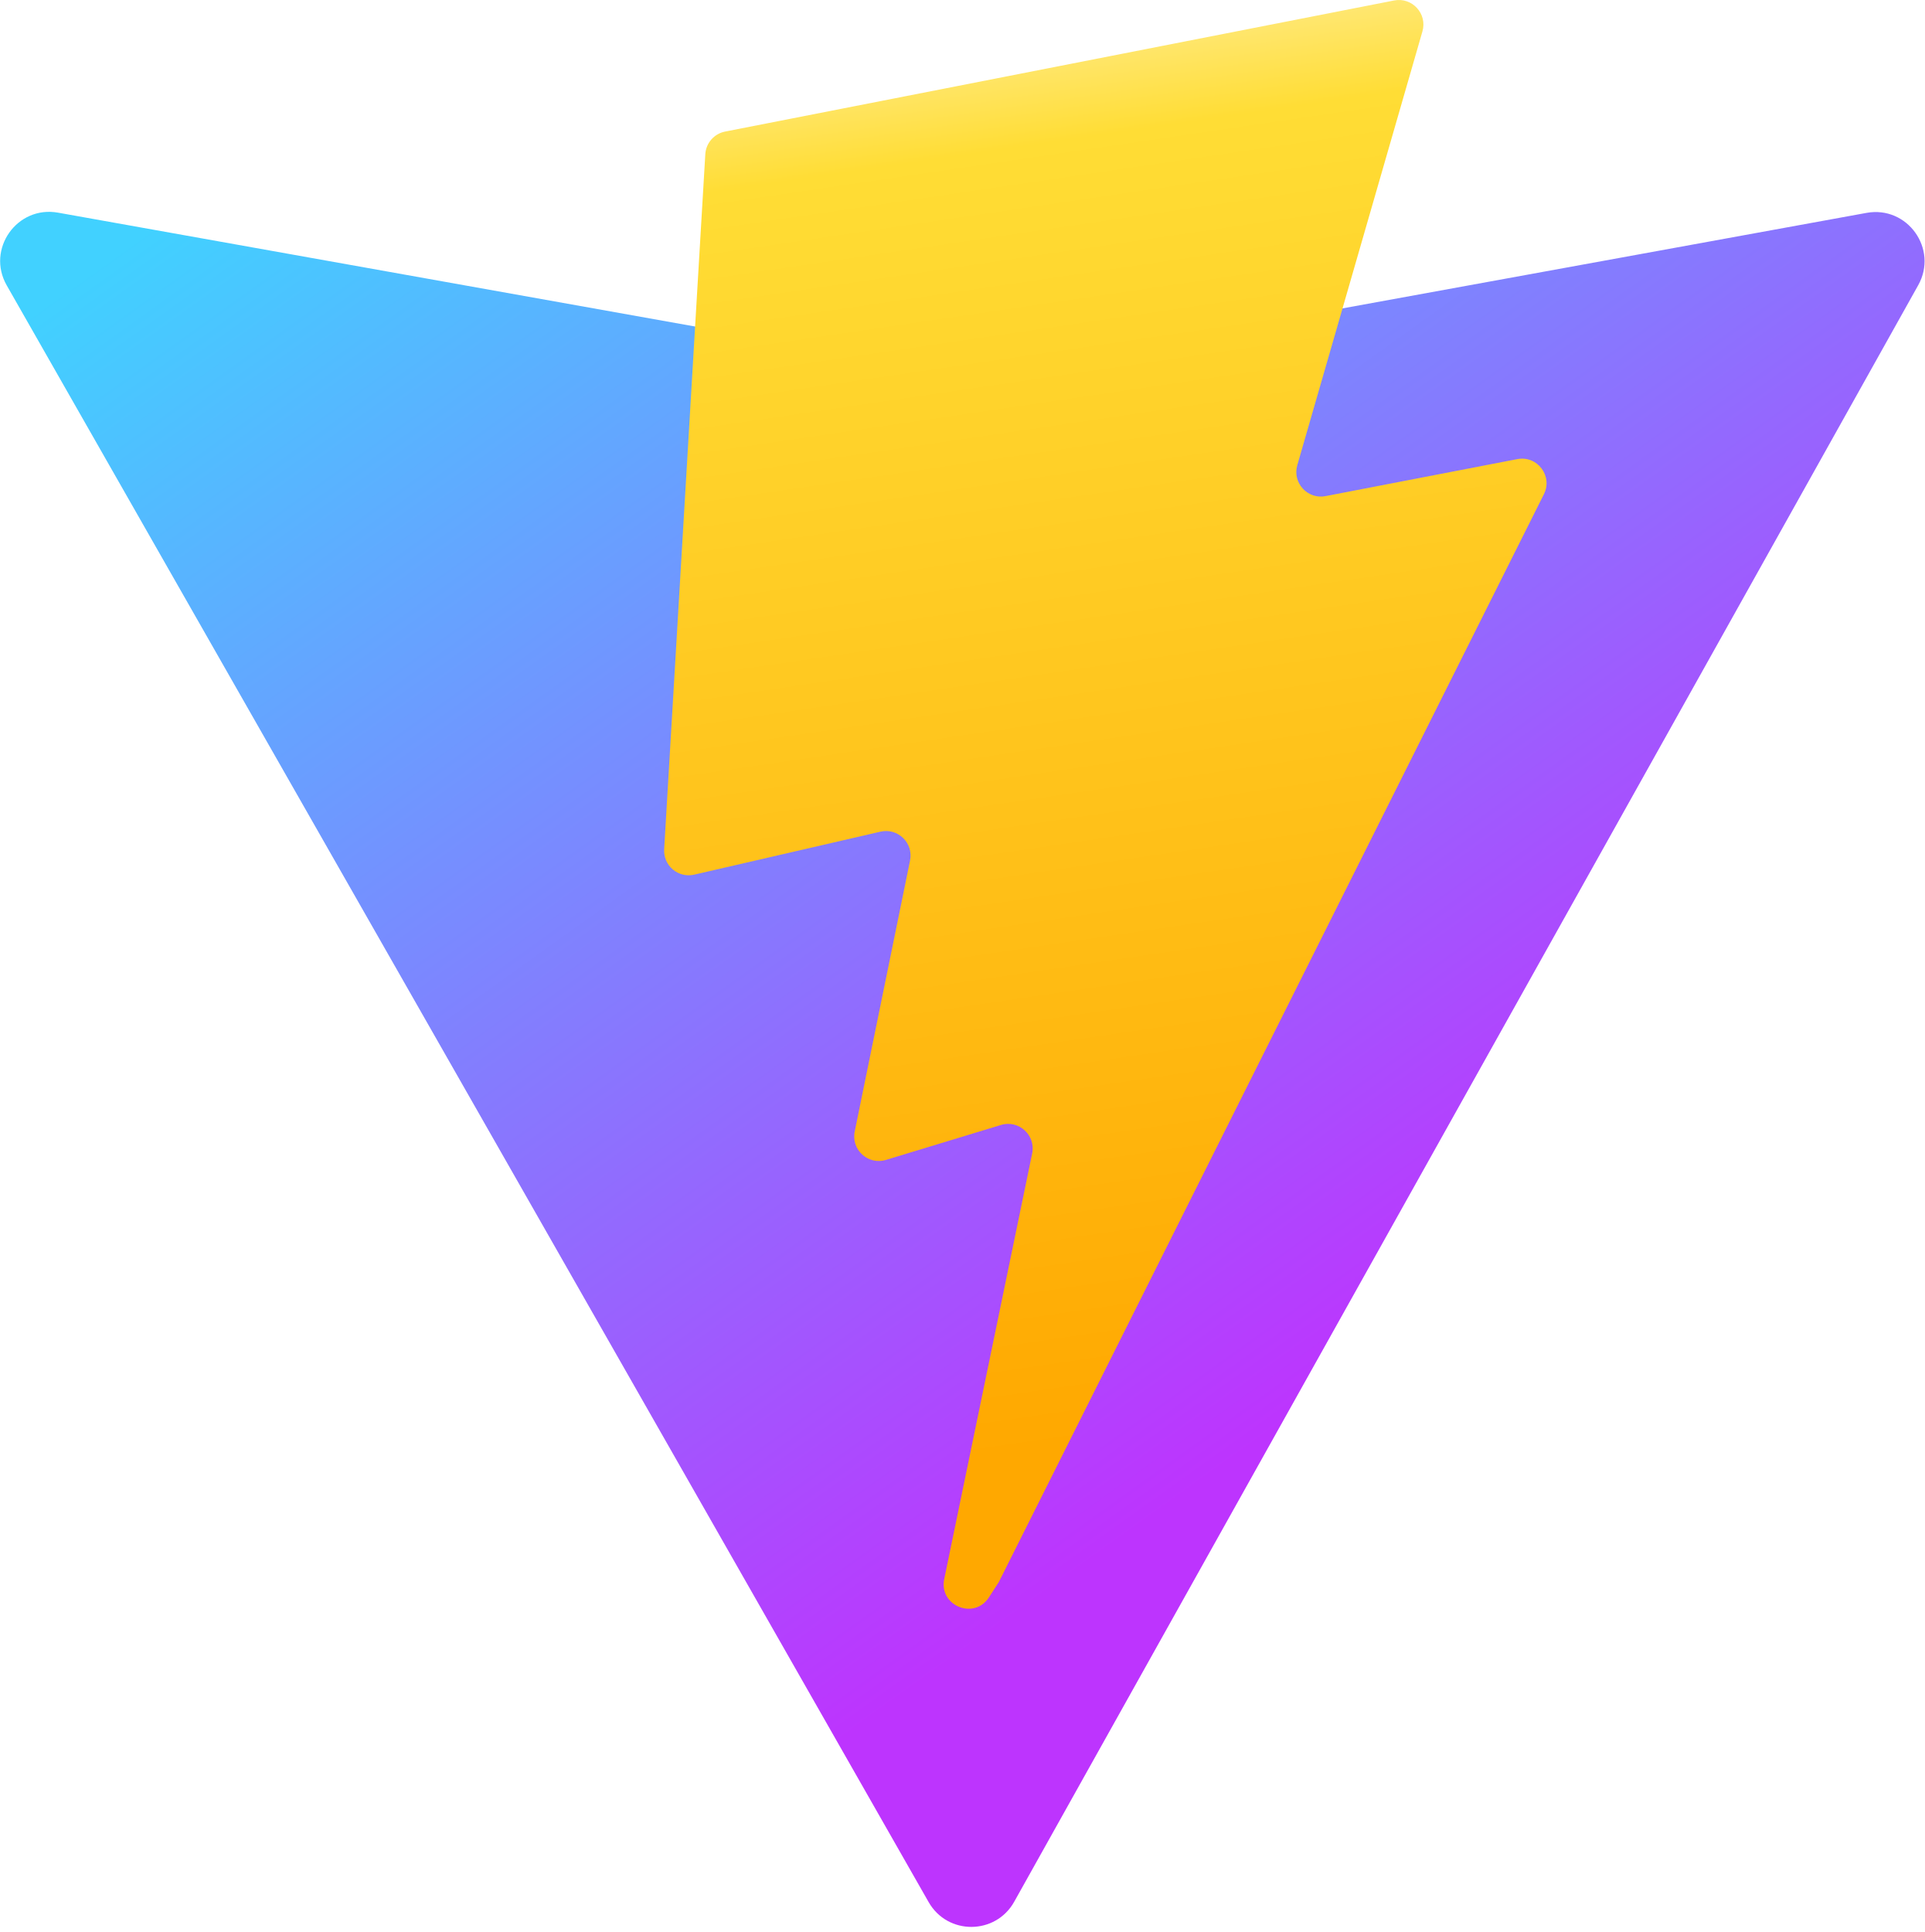
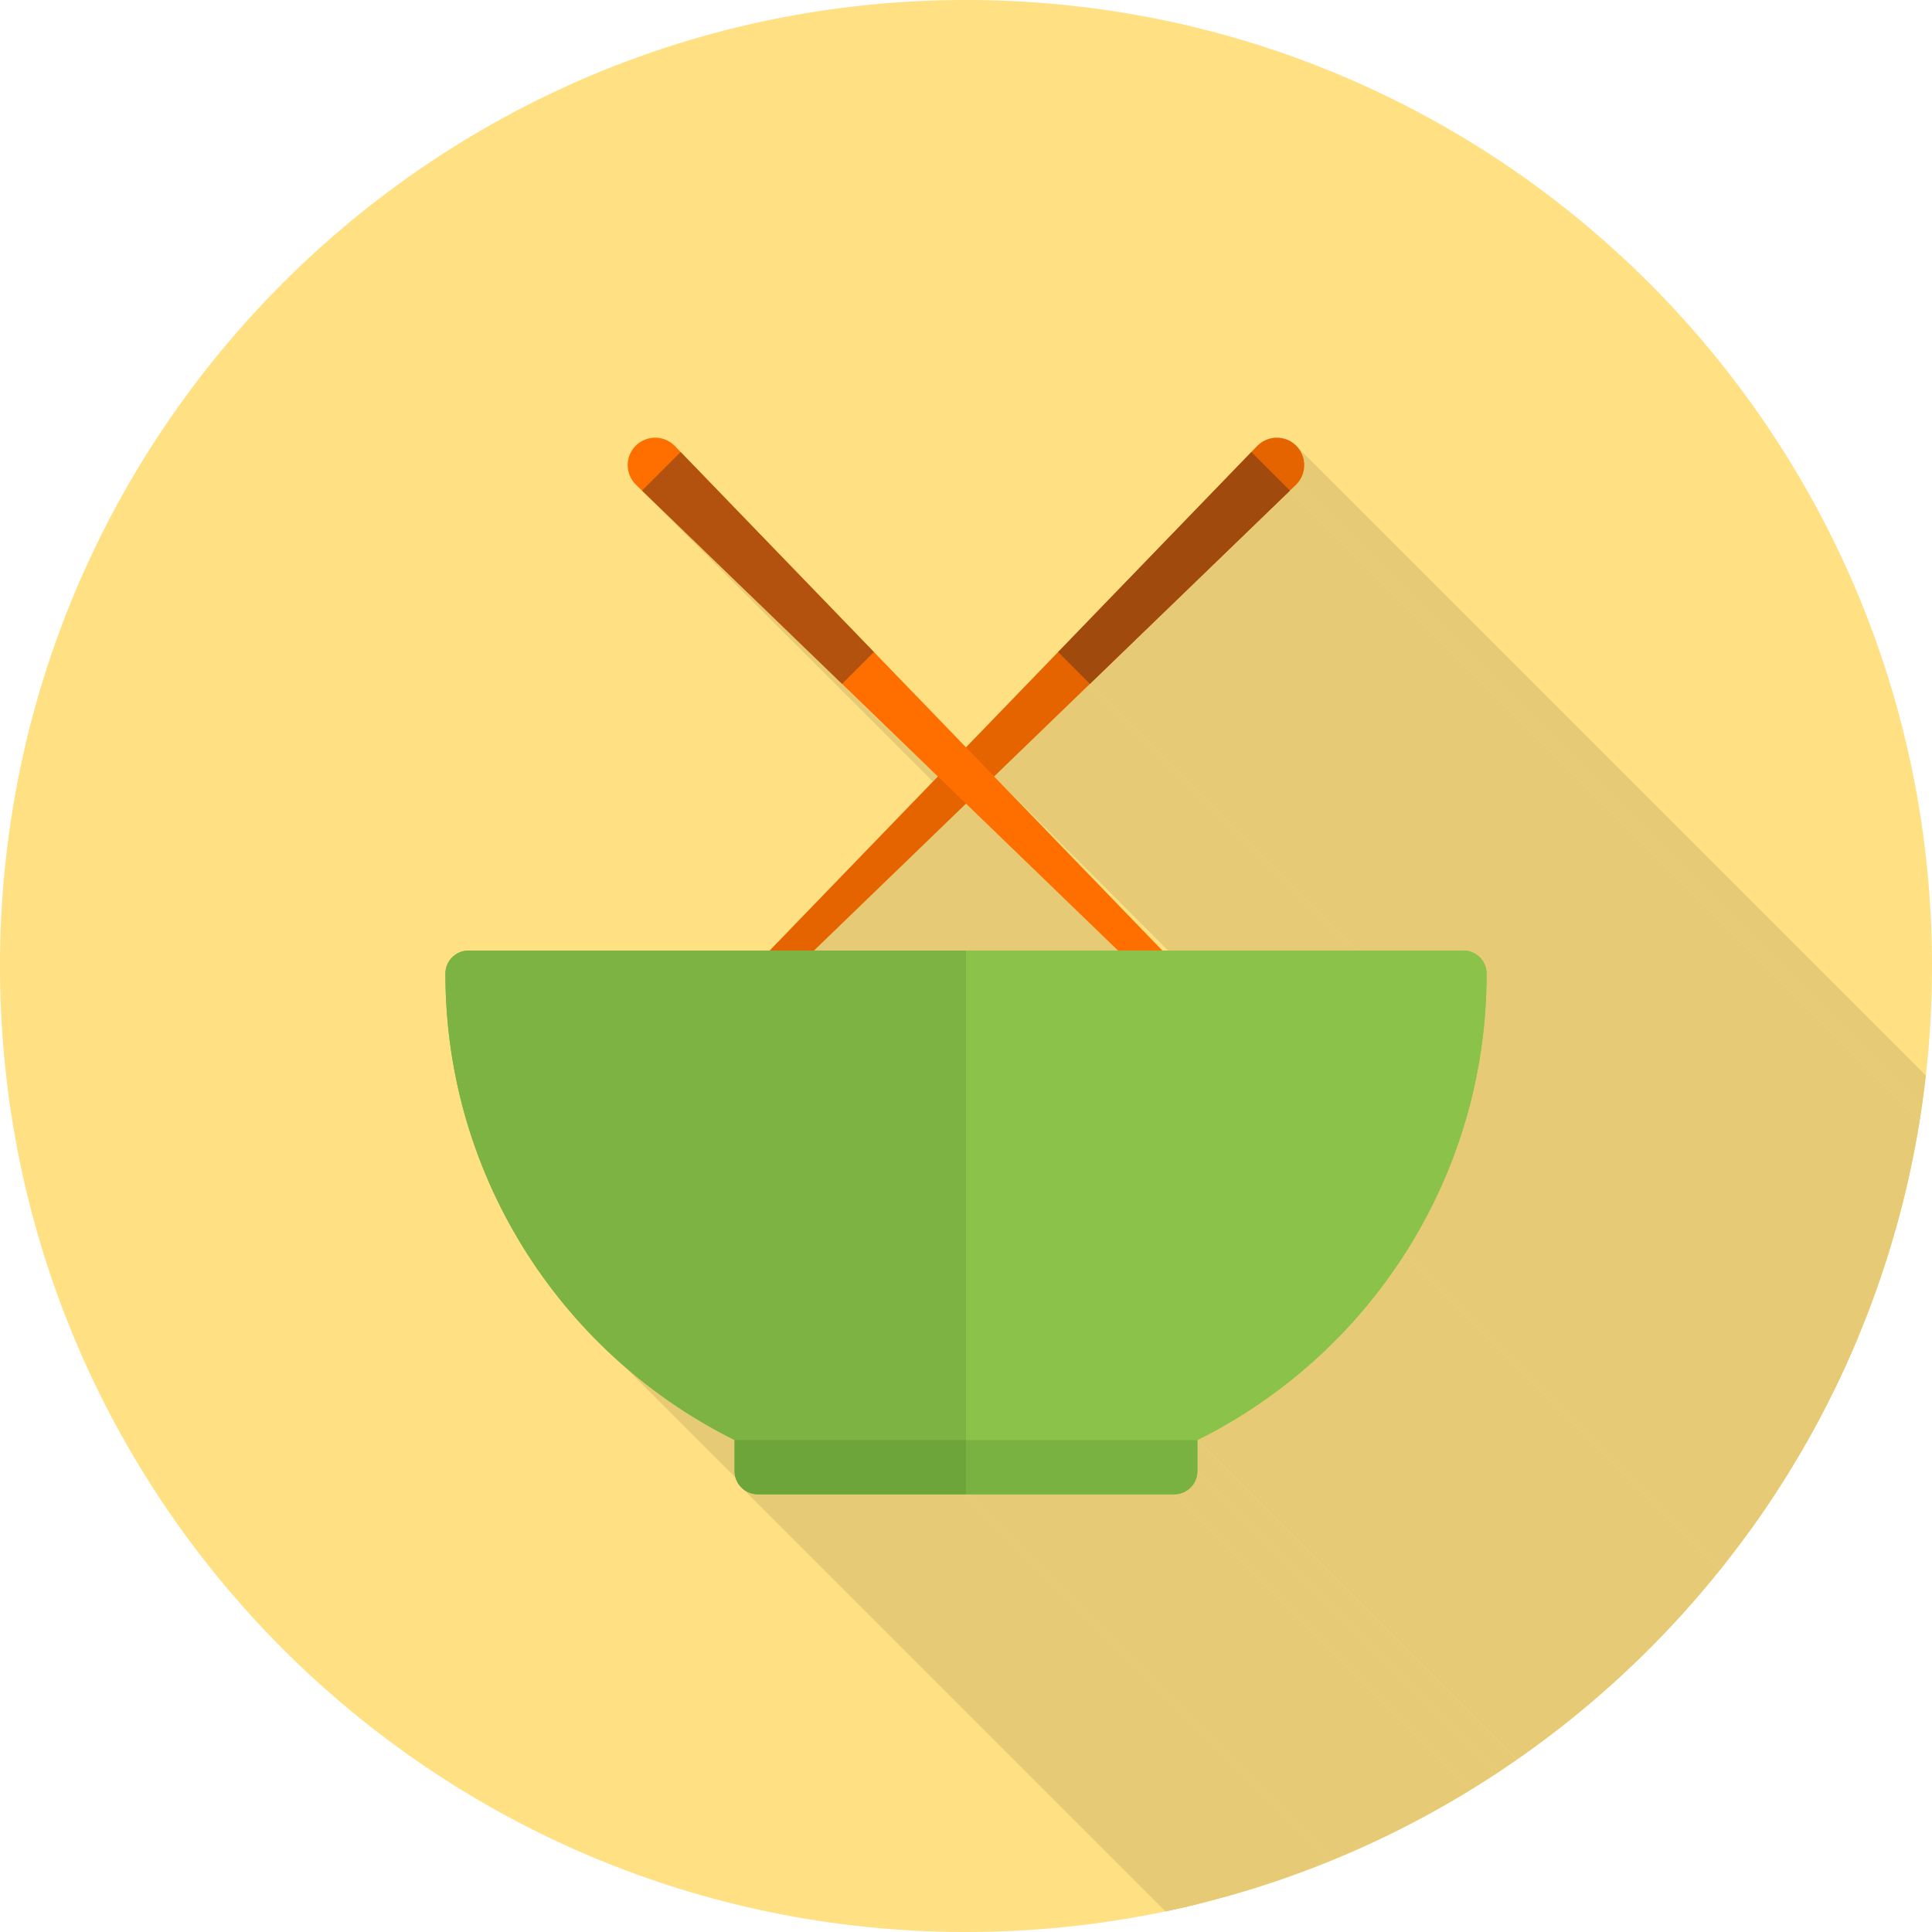
- <svg xmlns="http://www.w3.org/2000/svg" aria-hidden="true" role="img" class="iconify iconify--logos" width="31.88" height="32" preserveAspectRatio="xMidYMid meet" viewBox="0 0 256 257">
+ <svg xmlns="http://www.w3.org/2000/svg" xml:space="preserve" width="2048" height="2048" style="shape-rendering:geometricPrecision;text-rendering:geometricPrecision;image-rendering:optimizeQuality;fill-rule:evenodd;clip-rule:evenodd">
  <defs>
-     <linearGradient id="IconifyId1813088fe1fbc01fb466" x1="-.828%" x2="57.636%" y1="7.652%" y2="78.411%">
-       <stop offset="0%" stop-color="#41D1FF" />
-       <stop offset="100%" stop-color="#BD34FE" />
-     </linearGradient>
-     <linearGradient id="IconifyId1813088fe1fbc01fb467" x1="43.376%" x2="50.316%" y1="2.242%" y2="89.03%">
-       <stop offset="0%" stop-color="#FFEA83" />
-       <stop offset="8.333%" stop-color="#FFDD35" />
-       <stop offset="100%" stop-color="#FFA800" />
-     </linearGradient>
+     <clipPath id="id0">
+       <path d="M1024-.001c565.541 0 1024 458.46 1024 1024s-458.461 1024-1024 1024c-565.541 0-1024-458.461-1024-1024 0-565.541 458.461-1024 1024-1024z" />
+     </clipPath>
+     <style>.fil1{fill:#e6ca75}</style>
  </defs>
-   <path fill="url(#IconifyId1813088fe1fbc01fb466)" d="M255.153 37.938L134.897 252.976c-2.483 4.44-8.862 4.466-11.382.048L.875 37.958c-2.746-4.814 1.371-10.646 6.827-9.67l120.385 21.517a6.537 6.537 0 0 0 2.322-.004l117.867-21.483c5.438-.991 9.574 4.796 6.877 9.62Z" />
-   <path fill="url(#IconifyId1813088fe1fbc01fb467)" d="M185.432.063L96.44 17.501a3.268 3.268 0 0 0-2.634 3.014l-5.474 92.456a3.268 3.268 0 0 0 3.997 3.378l24.777-5.718c2.318-.535 4.413 1.507 3.936 3.838l-7.361 36.047c-.495 2.426 1.782 4.5 4.151 3.78l15.304-4.649c2.372-.72 4.652 1.36 4.15 3.788l-11.698 56.621c-.732 3.542 3.979 5.473 5.943 2.437l1.313-2.028l72.516-144.72c1.215-2.423-.88-5.186-3.54-4.672l-25.505 4.922c-2.396.462-4.435-1.77-3.759-4.114l16.646-57.705c.677-2.35-1.37-4.583-3.769-4.113Z" />
+   <g id="Layer_x0020_1">
+     <path d="M1024-.001c565.541 0 1024 458.46 1024 1024s-458.461 1024-1024 1024c-565.541 0-1024-458.461-1024-1024 0-565.541 458.461-1024 1024-1024z" style="fill:#ffe082" />
+     <g style="clip-path:url(#id0)">
+       <g id="_517158064">
+         <path id="_2603253681" class="fil1" d="M1367.4 520.067 2503.28 1655.95l-212.02 204.87L1155.38 724.939z" />
+         <path id="_260325920" class="fil1" d="M994.201 823.103 2130.08 1958.98l-101.58-98.16L892.616 724.939z" />
+         <path id="_260326160" class="fil1" d="m1489.08 1329.21 1135.88 1135.88-5.11 7.84-5.24 7.74-5.36 7.65-5.49 7.56-5.62 7.45-5.74 7.36-5.86 7.26-5.98 7.16-6.09 7.05-6.22 6.95-6.32 6.84-6.45 6.74-6.55 6.62-6.66 6.52-6.78 6.4-6.88 6.29-6.98 6.17-7.1 6.06-7.19 5.93-7.29 5.82-7.4 5.7-7.49 5.57-7.59 5.45-7.69 5.32-7.78 5.2-7.87 5.07-7.96 4.93-8.05 4.81-8.14 4.67-8.23 4.53-8.31 4.4-8.39 4.27-1135.88-1135.89 8.39-4.26 8.31-4.4 8.23-4.53 8.14-4.67 8.05-4.81 7.96-4.94 7.87-5.06 7.78-5.2 7.69-5.32 7.59-5.45 7.49-5.58 7.39-5.69 7.3-5.82 7.19-5.94 7.09-6.05 6.99-6.18 6.88-6.28 6.77-6.41 6.67-6.51 6.55-6.63 6.44-6.73 6.33-6.84 6.21-6.95 6.1-7.05 5.98-7.16 5.86-7.26 5.74-7.36 5.61-7.46 5.5-7.55 5.36-7.65 5.24-7.75z" />
+         <path id="_260326424" class="fil1" d="m1269.27 1526.53 1135.88 1135.89v.02L1269.27 1526.56z" />
+         <path id="_260326496" class="fil1" d="m1269.27 1526.56 1135.88 1135.88v32.92L1269.27 1559.47z" />
+         <path id="_260326808" class="fil1" d="m1269.27 1559.47 1135.88 1135.89-.12 2.5-.38 2.44-.6 2.35-.83 2.25-1.03 2.15-1.23 2.02-1.41 1.89-1.58 1.74-1.74 1.58-1.89 1.41-2.02 1.23-2.15 1.04-2.25.82-2.35.61-2.44.37-2.51.12L1244.74 1584l2.51-.13 2.44-.37 2.35-.6 2.25-.83 2.14-1.03 2.03-1.23 1.88-1.41 1.75-1.58 1.58-1.75 1.41-1.88 1.23-2.03 1.03-2.14.83-2.25.6-2.35.37-2.44z" />
+         <path id="_260326832" class="fil1" d="m1244.74 1584 1135.88 1135.88h-220.74L1024 1584z" />
+         <path id="_260326328" class="fil1" d="m778.73 1526.53 1135.88 1135.89-8.39-4.27-8.31-4.4-8.23-4.53-8.14-4.67-8.05-4.81-7.96-4.93-7.87-5.07-7.78-5.2-7.68-5.32-7.6-5.45-7.49-5.57-7.39-5.7-7.3-5.82-7.19-5.93-7.09-6.06L662.256 1448.81l7.091 6.05 7.194 5.94 7.294 5.82 7.395 5.69 7.493 5.58 7.591 5.45 7.684 5.32 7.78 5.2 7.871 5.06 7.962 4.94 8.051 4.81 8.139 4.67 8.226 4.53 8.31 4.4z" />
+         <path id="_260326880" class="fil1" d="M803.258 1584 1939.14 2719.88l-2.51-.12-2.43-.37-2.35-.61-2.26-.82-2.14-1.04-2.02-1.23-1.89-1.41L787.655 1578.4l1.889 1.41 2.022 1.23 2.145 1.03 2.253.83 2.351.6 2.435.37z" />
+         <path id="_260326688" class="fil1" d="m1024 1584 1135.88 1135.88h-220.74L803.258 1584z" />
+         <path id="_260327168" class="fil1" d="M892.616 724.939 2028.5 1860.82l-212.01-204.87L680.605 520.067z" />
+         <path id="_260327408" class="fil1" d="M680.605 520.067 1816.49 1655.95l-6.67-6.44L673.938 513.625z" />
+         <path id="_260327552" class="fil1" d="M1155.38 724.939 2291.26 1860.82l-101.58 98.16L1053.8 823.103z" />
+         <path id="_260327288" class="fil1" d="M1376.06 474.72 2511.94 1610.6l.9 1.16.83 1.19.76 1.23.7 1.25.63 1.28.57 1.3.5 1.32.43 1.34.36 1.36.3 1.37.24 1.38.16 1.38.1 1.4.04 1.39-.04 1.4-.1 1.39-.16 1.38-.24 1.38-.3 1.37-.36 1.36-.43 1.34-.5 1.32-.57 1.3-.63 1.28-.7 1.25-.76 1.23-.83 1.19-.9 1.16-.97 1.12-1.03 1.09L1374.06 513.625l1.03-1.084.97-1.123.89-1.159.84-1.193.76-1.225.7-1.252.63-1.278.57-1.301.49-1.323.44-1.341.36-1.355.3-1.369.23-1.38.17-1.387.1-1.392.03-1.395-.03-1.394-.1-1.392-.17-1.387-.23-1.379-.3-1.369-.36-1.356-.44-1.341-.49-1.322-.57-1.302-.63-1.278-.7-1.252-.76-1.225-.84-1.193z" />
+         <path id="_260327336" class="fil1" d="M1374.06 513.625 2509.94 1649.51l-6.66 6.44L1367.4 520.067z" />
+         <path id="_260327624" class="fil1" d="m1570.26 1016.54 1135.88 1135.88 1.41 1.89 1.23 2.03 1.03 2.14.82 2.25.61 2.35.37 2.44.13 2.51-1135.88-1135.89-.13-2.5-.37-2.44-.61-2.35-.82-2.25-1.03-2.15-1.23-2.02z" />
+         <path id="_260327192" class="fil1" d="m1575.86 1032.14 1135.88 1135.89-.1 10.22-.27 10.18-.47 10.13-.64 10.09-.82 10.04-1 9.98-1.18 9.94-1.36 9.87-1.52 9.83-1.71 9.76-1.87 9.71-2.04 9.64-2.2 9.58-2.37 9.52-2.54 9.46-2.7 9.38-2.86 9.32-3.02 9.25-3.18 9.17-3.33 9.1-3.49 9.03-3.64 8.95-3.79 8.87-3.95 8.79-4.09 8.71-4.23 8.62-4.38 8.54-4.53 8.46-4.66 8.36-4.81 8.28-4.95 8.19-5.08 8.09-1135.88-1135.88 5.08-8.1 4.95-8.18 4.8-8.28 4.67-8.36 4.52-8.46 4.39-8.54 4.23-8.63 4.09-8.71 3.94-8.79 3.8-8.87 3.64-8.95 3.49-9.02 3.33-9.1 3.18-9.18 3.02-9.24 2.86-9.32 2.7-9.39 2.53-9.45 2.38-9.52 2.2-9.58 2.04-9.65 1.87-9.7 1.7-9.77 1.53-9.82 1.36-9.88 1.18-9.93 1-9.98.82-10.04.64-10.09.47-10.13.27-10.18z" />
+         <path id="_517157392" class="fil1" d="m1053.8 823.103 178.282 184.513H1551.33c13.545 0 24.527 10.983 24.527 24.528 0 109.299-31.846 211.24-86.776 297.064-53.818 84.085-129.845 152.61-219.81 197.326V1559.474c0 13.545-10.982 24.528-24.528 24.528H803.26c-13.546 0-24.528-10.983-24.528-24.528V1526.534c-89.964-44.715-165.992-113.241-219.81-197.326-54.93-85.824-86.775-187.765-86.775-297.064 0-13.545 10.982-24.528 24.526-24.528h319.25l178.281-184.513-101.584-98.164-212.012-204.872-6.667-6.442c-11.35-11.349-11.35-29.763 0-41.113 11.35-11.349 29.765-11.349 41.114 0l6.44 6.665L926.357 691.2l97.646 101.06 97.647-101.06 204.86-212.023 6.441-6.665c11.35-11.349 29.764-11.349 41.115 0 11.349 11.35 11.349 29.764 0 41.113l-6.668 6.442-212.012 204.872-101.584 98.164z" />
+       </g>
+     </g>
+     <path d="M1024-.001c565.541 0 1024 458.46 1024 1024s-458.461 1024-1024 1024c-565.541 0-1024-458.461-1024-1024 0-565.541 458.461-1024 1024-1024z" style="fill:none" />
+     <path d="m673.086 1155.44 659.862-682.932c11.35-11.35 29.764-11.35 41.114 0 11.35 11.35 11.35 29.765 0 41.114l-682.865 659.866c-19.669 17.837-35.92 2.162-18.11-18.048z" style="fill:#e66400" />
+     <path style="fill:#a14a0e" d="m1121.65 691.201 204.86-212.023 40.89 40.889-212.02 204.872z" />
+     <path d="M1374.91 1155.44 715.048 472.508c-11.35-11.35-29.764-11.35-41.114 0-11.35 11.35-11.35 29.765 0 41.114l682.865 659.866c19.669 17.837 35.92 2.162 18.11-18.048z" style="fill:#ff6f00" />
+     <path style="fill:#b3520f" d="M926.355 691.201 721.492 479.178l-40.888 40.889 212.012 204.872z" />
+     <path d="M1575.86 1032.14c0 109.299-31.847 211.24-86.778 297.064-53.817 84.085-129.845 152.61-219.809 197.325v32.941c0 13.545-10.982 24.527-24.528 24.527H803.261c-13.546 0-24.528-10.982-24.528-24.527v-32.941c-89.965-44.714-165.992-113.239-219.809-197.325-54.93-85.824-86.778-187.765-86.778-297.064 0-13.546 10.982-24.527 24.528-24.527h1054.66c13.546 0 24.528 10.98 24.528 24.527z" style="fill:#8bc34a;fill-rule:nonzero" />
+     <path d="M1024 1584v-576.383H496.671c-13.547 0-24.528 10.98-24.528 24.527 0 109.299 31.847 211.24 86.778 297.064 53.817 84.085 129.845 152.61 219.809 197.325v32.941c0 13.545 10.981 24.527 24.528 24.527H1024z" style="fill:#7cb342" />
+     <path d="M1269.27 1526.53c89.965-44.714 165.992-113.239 219.809-197.325 54.93-85.824 86.778-187.765 86.778-297.064 0-13.546-10.982-24.527-24.528-24.527H1024v576.383h220.742c13.546 0 24.528-10.982 24.528-24.527v-32.94z" style="fill:#8bc34a" />
+     <path d="M1024 1584v-57.44H778.73v32.913c0 13.545 10.982 24.527 24.528 24.527H1024z" style="fill:#6ea53b" />
+     <path d="M1024 1526.56V1584h220.742c13.546 0 24.528-10.981 24.528-24.526v-32.914H1024z" style="fill:#7ab242" />
+   </g>
</svg>
